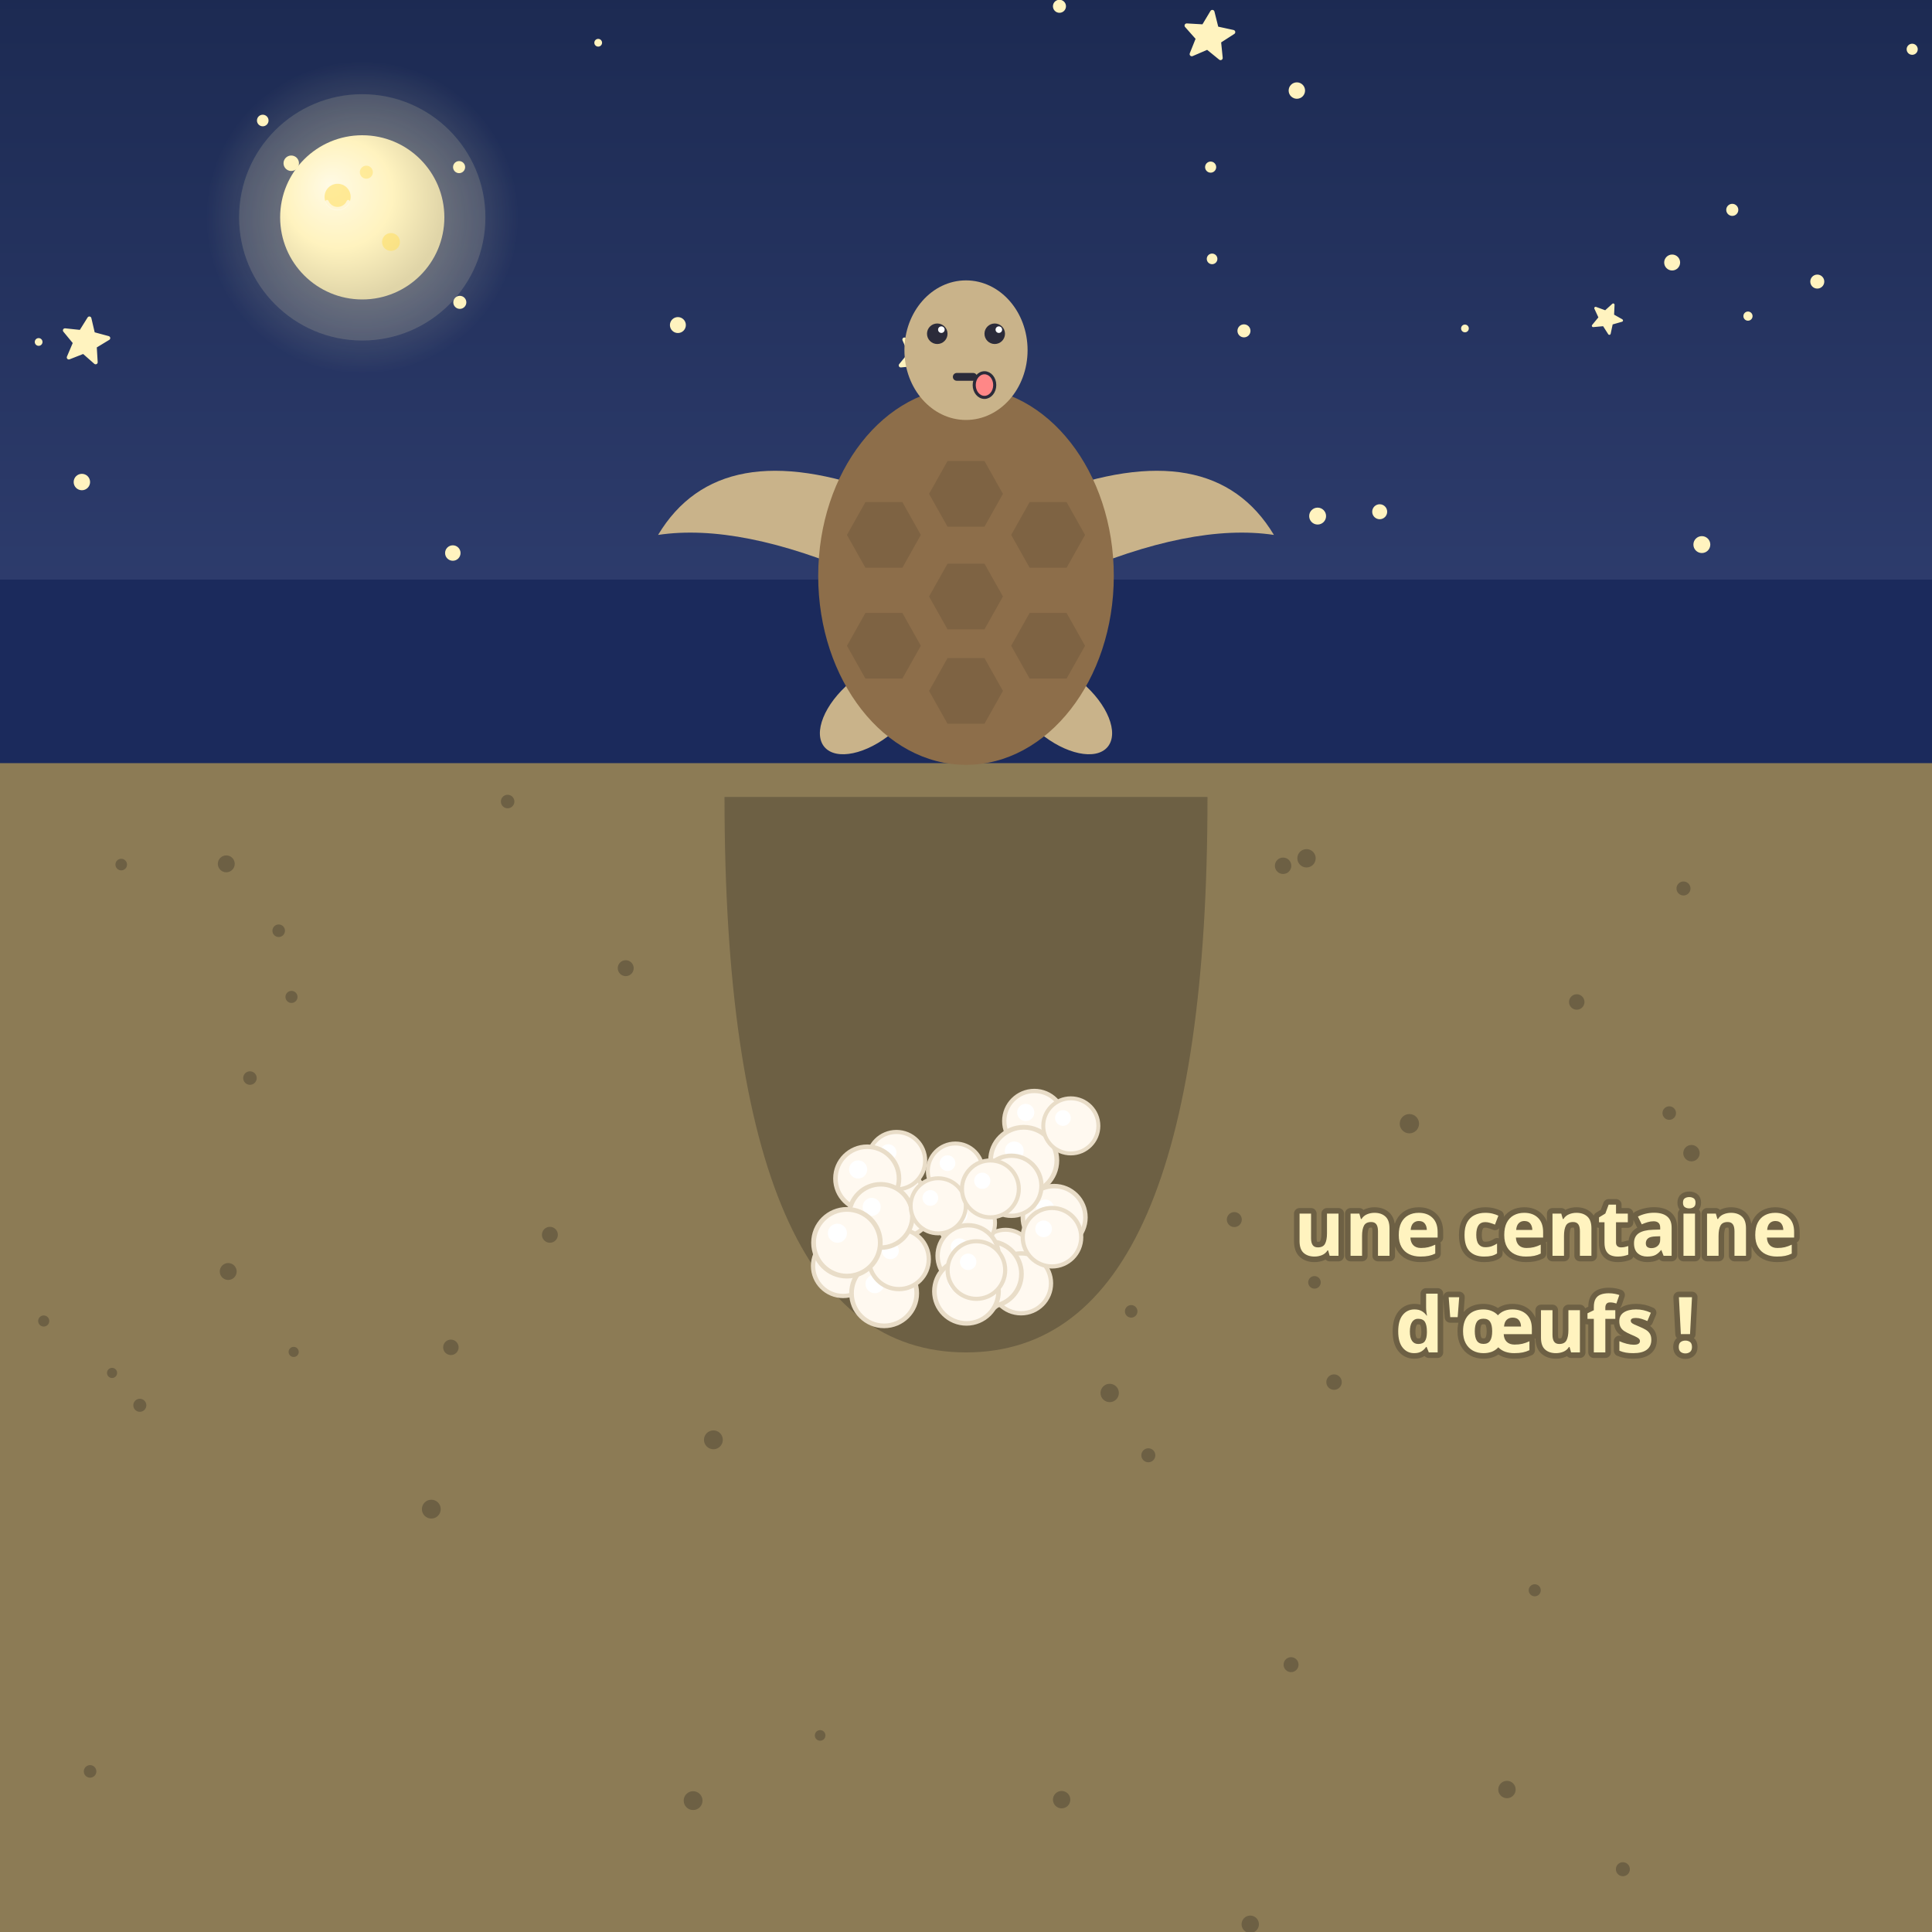
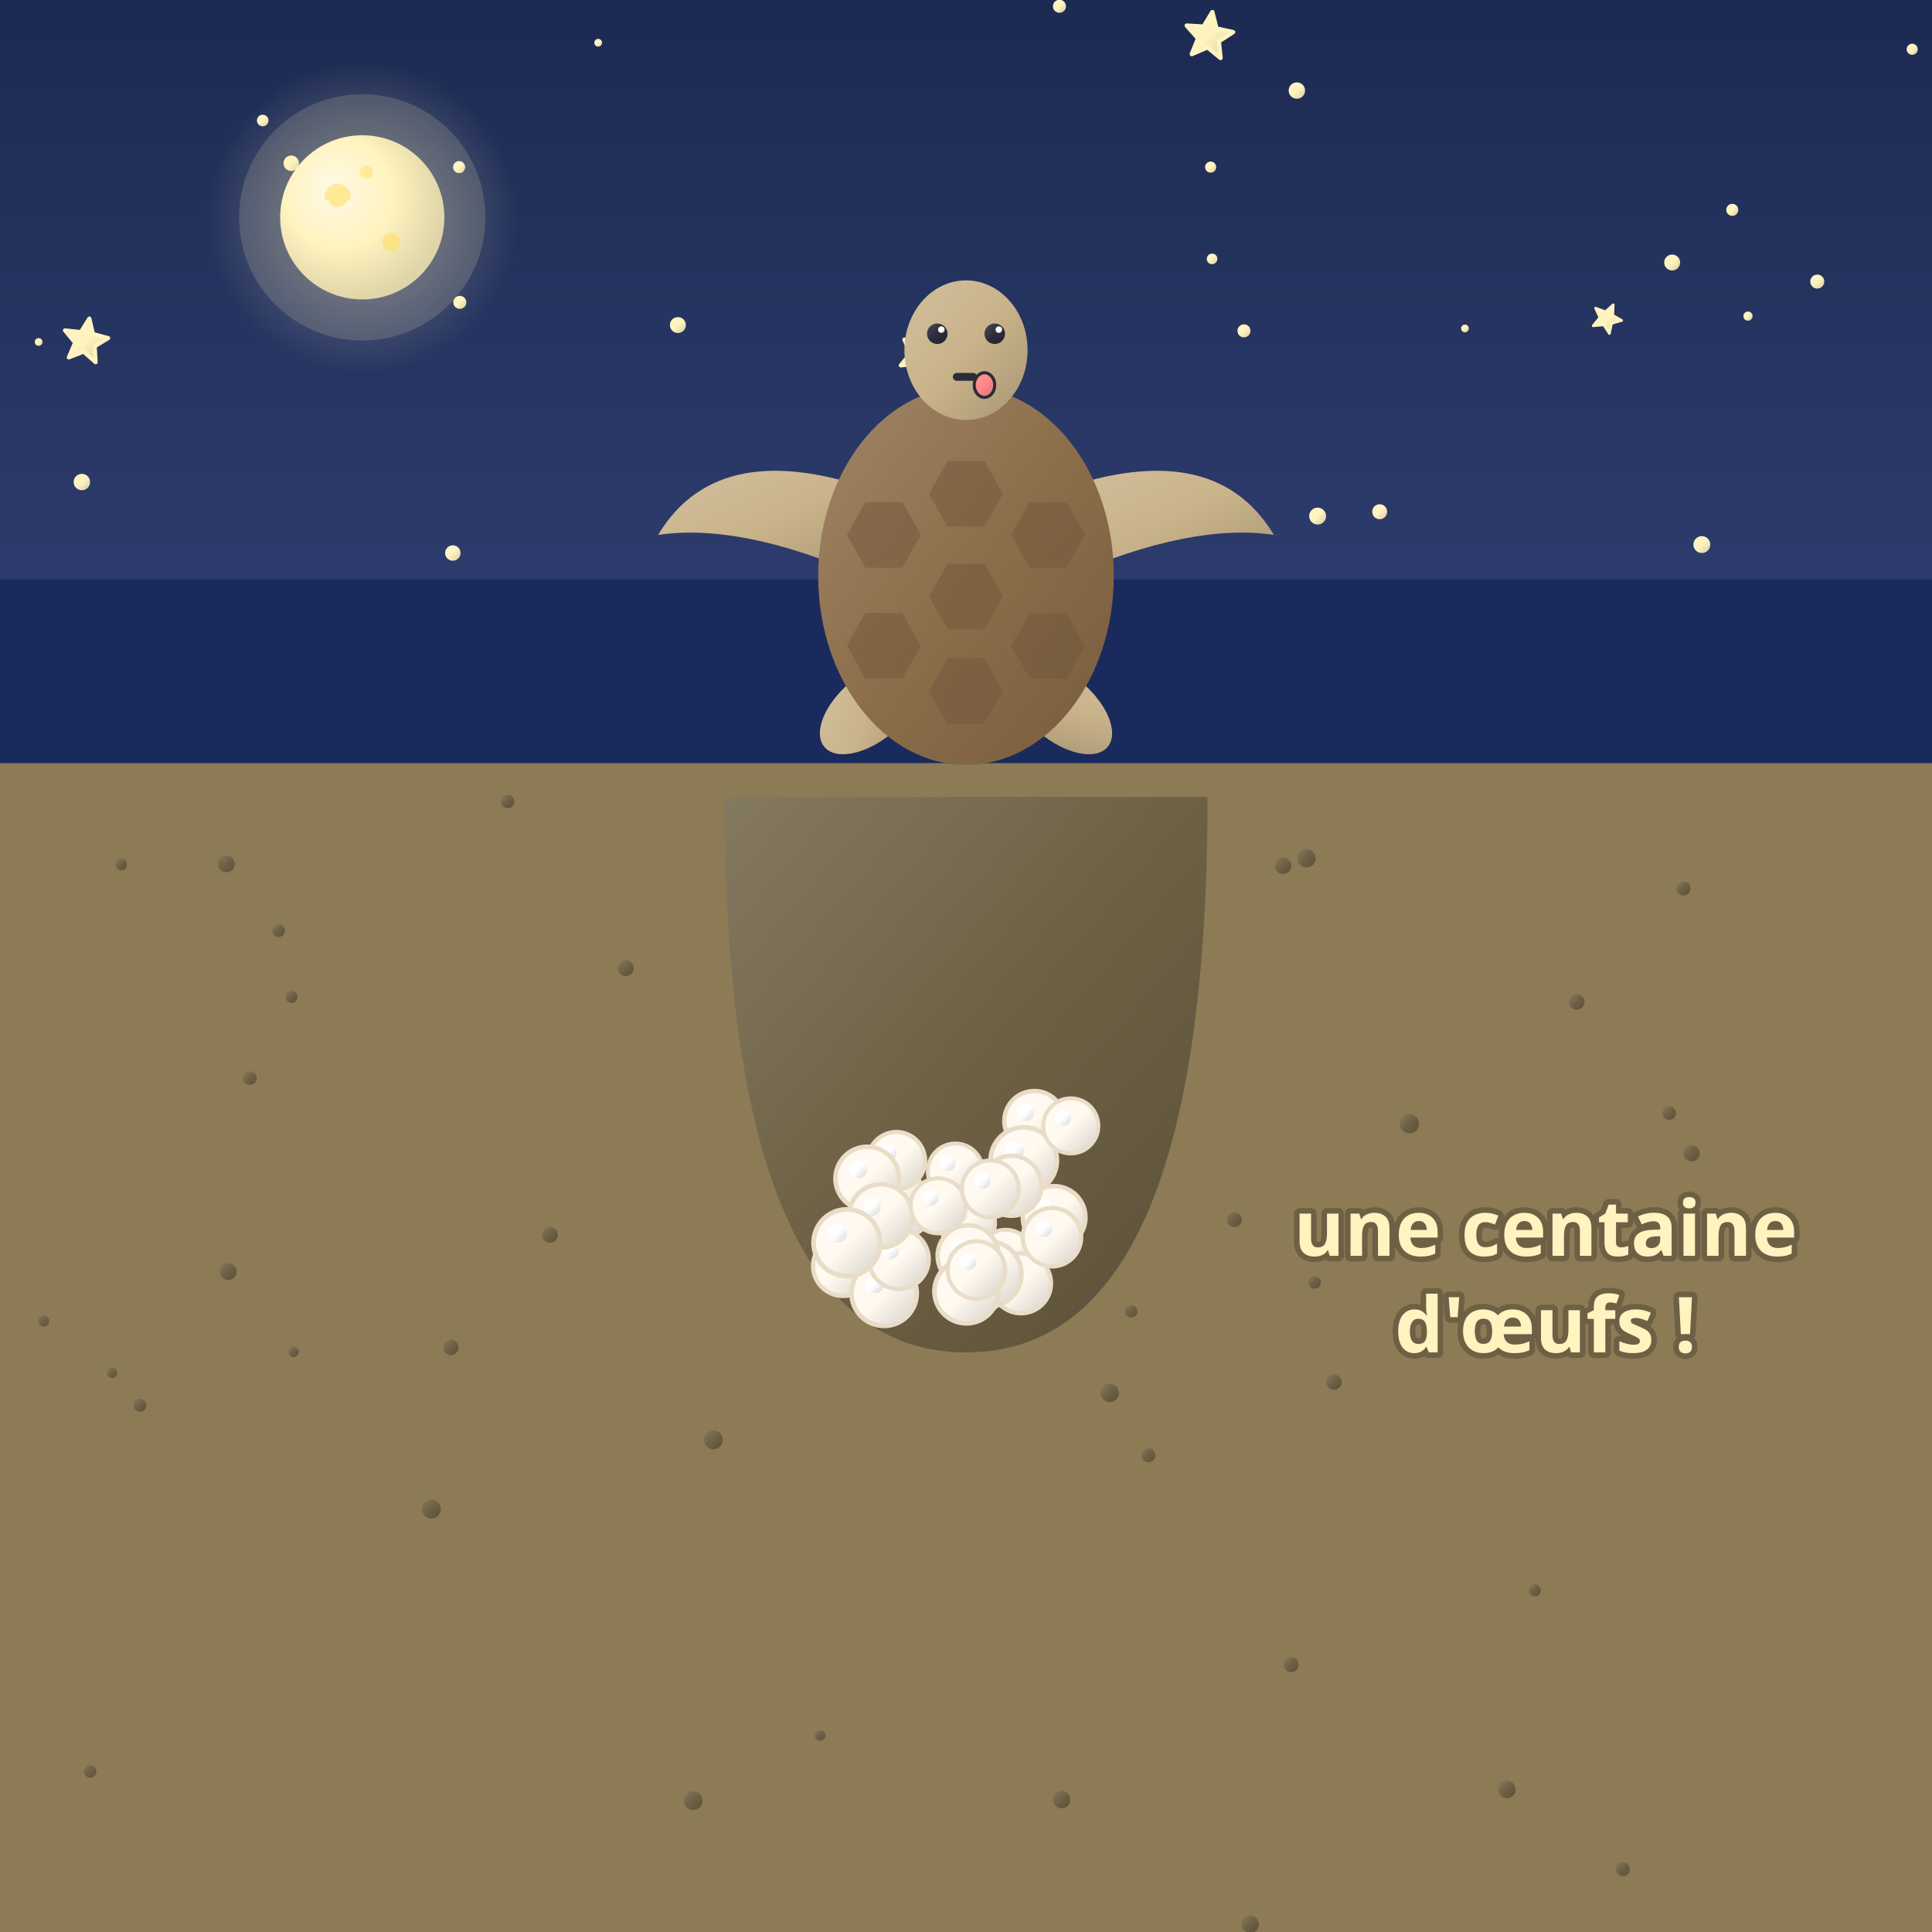
<svg xmlns="http://www.w3.org/2000/svg" viewBox="0 0 800 800" width="800" height="800">
  <defs>
    <linearGradient id="d6" x1="0" y1="0" x2="0" y2="1">
      <stop offset="0" stop-color="#1c2a52" />
      <stop offset="0.5" stop-color="#38477d" />
      <stop offset="1" stop-color="#4c5b9a" />
    </linearGradient>
+     <linearGradient id="vol0044542" x1="0" y1="0" x2="1" y2="1">
+       <stop offset="0" stop-color="#ffffff" />
+       <stop offset="0.5" stop-color="#fff" />
+       <stop offset="1" stop-color="#d6d6d6" />
+     </linearGradient>
    <linearGradient id="vol18a1423" x1="0" y1="0" x2="0" y2="1">
      <stop offset="0.35" stop-color="#939cc2" stop-opacity="0" />
      <stop offset="0.75" stop-color="#939cc2" stop-opacity="0.35" />
      <stop offset="1" stop-color="#939cc2" stop-opacity="0.1" />
    </linearGradient>
+     <linearGradient id="vol1a75290" x1="0" y1="0" x2="1" y2="1">
+       <stop offset="0" stop-color="#d1bf9c" />
+       <stop offset="0.5" stop-color="#c9b38a" />
+       <stop offset="1" stop-color="#a89673" />
+     </linearGradient>
+     <linearGradient id="vol38c8b34" x1="0" y1="0" x2="1" y2="1">
+       <stop offset="0" stop-color="#4c4c59" />
+       <stop offset="0.5" stop-color="#2b2b3a" />
+       <stop offset="1" stop-color="#242430" />
+     </linearGradient>
+     <linearGradient id="vol56d5ea8" x1="0" y1="0" x2="1" y2="1">
+       <stop offset="0" stop-color="#9f8566" />
+       <stop offset="0.5" stop-color="#8d6e4a" />
+       <stop offset="1" stop-color="#765c3e" />
+     </linearGradient>
+     <linearGradient id="vol5a8b60b" x1="0" y1="0" x2="1" y2="1">
+       <stop offset="0" stop-color="#fff4c9" />
+       <stop offset="0.5" stop-color="#fff3bf" />
+       <stop offset="1" stop-color="#d6cca0" />
+     </linearGradient>
    <radialGradient id="vol6fe5f1c" cx="0.5" cy="0.5" r="0.5">
      <stop offset="0.45" stop-color="#fff3bf" stop-opacity="0.22" />
      <stop offset="1" stop-color="#fff3bf" stop-opacity="0" />
    </radialGradient>
+     <linearGradient id="vol7457057" x1="0" y1="0" x2="1" y2="1">
+       <stop offset="0" stop-color="#fff9f2" />
+       <stop offset="0.5" stop-color="#fff9f0" />
+       <stop offset="1" stop-color="#d6d1c9" />
+     </linearGradient>
+     <linearGradient id="vol80632e5" x1="0" y1="0" x2="1" y2="1">
+       <stop offset="0" stop-color="#847961" />
+       <stop offset="0.5" stop-color="#6d6044" />
+       <stop offset="1" stop-color="#5b5039" />
+     </linearGradient>
+     <linearGradient id="volca73c33" x1="0" y1="0" x2="1" y2="1">
+       <stop offset="0" stop-color="#ff9a9a" />
+       <stop offset="0.5" stop-color="#ff8787" />
+       <stop offset="1" stop-color="#d67171" />
+     </linearGradient>
    <radialGradient id="vold969abe" cx="0.4" cy="0.4" r="0.6" fx="0.3" fy="0.3">
      <stop offset="0" stop-color="#fffae5" />
      <stop offset="0.55" stop-color="#fff3bf" />
      <stop offset="1" stop-color="#e0d5a8" />
    </radialGradient>
+     <linearGradient id="vole772153" x1="0" y1="0" x2="1" y2="1">
+       <stop offset="0" stop-color="#ffffff" />
+       <stop offset="0.5" stop-color="#ffffff" />
+       <stop offset="1" stop-color="#d6d6d6" />
+     </linearGradient>
  </defs>
  <rect x="0" y="0" width="800" height="800" fill="url(#d6)" />
  <rect x="0" y="0" width="800" height="800" fill="url(#vol18a1423)" />
-   <circle cx="190.4" cy="125.2" r="2.7" fill="#fff3bf" />
-   <polygon points="502,5 503.7,11.8 510.6,13.3 504.7,17.1 505.4,24 500,19.6 493.5,22.4 496.1,15.9 491.4,10.6 498.4,11" fill="#fff3bf" stroke="#fff3bf" stroke-width="1.8" stroke-linejoin="round" />
-   <circle cx="187.5" cy="229" r="3.2" fill="#fff3bf" />
-   <polygon points="385.1,138.7 384.7,145.1 390.2,148.3 384.1,149.9 382.7,156 379.3,150.7 373,151.3 377,146.4 374.5,140.6 380.4,142.9" fill="#fff3bf" stroke="#fff3bf" stroke-width="1.7" stroke-linejoin="round" />
-   <circle cx="418.5" cy="170.5" r="1.6" fill="#fff3bf" />
-   <circle cx="606.6" cy="136" r="1.6" fill="#fff3bf" />
-   <circle cx="692.4" cy="108.7" r="3.3" fill="#fff3bf" />
-   <circle cx="571.3" cy="211.9" r="3.1" fill="#fff3bf" />
-   <circle cx="355.7" cy="215.2" r="1.7" fill="#fff3bf" />
-   <circle cx="108.8" cy="49.9" r="2.4" fill="#fff3bf" />
-   <circle cx="501.3" cy="69.2" r="2.3" fill="#fff3bf" />
-   <circle cx="280.7" cy="134.6" r="3.3" fill="#fff3bf" />
-   <circle cx="545.6" cy="213.7" r="3.5" fill="#fff3bf" />
-   <circle cx="537" cy="37.5" r="3.4" fill="#fff3bf" />
-   <circle cx="723.8" cy="130.9" r="1.9" fill="#fff3bf" />
-   <polygon points="668,126.2 667.8,130.6 671.5,132.7 667.3,133.9 666.4,138.1 664.1,134.5 659.7,134.9 662.5,131.5 660.7,127.6 664.8,129.1" fill="#fff3bf" stroke="#fff3bf" stroke-width="1.1" stroke-linejoin="round" />
-   <circle cx="791.8" cy="20.4" r="2.3" fill="#fff3bf" />
-   <circle cx="120.6" cy="67.6" r="3.2" fill="#fff3bf" />
-   <polygon points="37,131.9 38.5,138.3 44.8,140 39.2,143.4 39.6,150 34.6,145.6 28.5,148 31.1,141.9 26.9,136.8 33.5,137.5" fill="#fff3bf" stroke="#fff3bf" stroke-width="1.7" stroke-linejoin="round" />
-   <circle cx="704.7" cy="225.5" r="3.5" fill="#fff3bf" />
-   <circle cx="247.7" cy="17.7" r="1.6" fill="#fff3bf" />
-   <circle cx="157.9" cy="93.8" r="1.8" fill="#fff3bf" />
-   <circle cx="33.9" cy="199.6" r="3.4" fill="#fff3bf" />
-   <circle cx="717.3" cy="86.9" r="2.5" fill="#fff3bf" />
-   <circle cx="515.1" cy="137" r="2.7" fill="#fff3bf" />
-   <circle cx="752.5" cy="116.6" r="2.9" fill="#fff3bf" />
-   <circle cx="190.1" cy="69.2" r="2.5" fill="#fff3bf" />
-   <circle cx="438.7" cy="2.6" r="2.7" fill="#fff3bf" />
-   <circle cx="16" cy="141.6" r="1.6" fill="#fff3bf" />
-   <circle cx="501.9" cy="107.2" r="2.2" fill="#fff3bf" />
+   <circle cx="190.4" cy="125.2" r="2.7" fill="url(#vol5a8b60b)" />
+   <polygon points="502,5 503.7,11.8 510.6,13.3 504.7,17.1 505.4,24 500,19.6 493.5,22.4 496.1,15.9 491.4,10.6 498.4,11" fill="url(#vol5a8b60b)" stroke="#fff3bf" stroke-width="1.8" stroke-linejoin="round" />
+   <circle cx="187.5" cy="229" r="3.2" fill="url(#vol5a8b60b)" />
+   <polygon points="385.1,138.7 384.7,145.1 390.2,148.3 384.1,149.9 382.7,156 379.3,150.7 373,151.3 377,146.4 374.5,140.6 380.4,142.9" fill="url(#vol5a8b60b)" stroke="#fff3bf" stroke-width="1.7" stroke-linejoin="round" />
+   <circle cx="418.5" cy="170.5" r="1.6" fill="url(#vol5a8b60b)" />
+   <circle cx="606.6" cy="136" r="1.6" fill="url(#vol5a8b60b)" />
+   <circle cx="692.4" cy="108.7" r="3.3" fill="url(#vol5a8b60b)" />
+   <circle cx="571.3" cy="211.9" r="3.1" fill="url(#vol5a8b60b)" />
+   <circle cx="355.7" cy="215.2" r="1.7" fill="url(#vol5a8b60b)" />
+   <circle cx="108.8" cy="49.9" r="2.4" fill="url(#vol5a8b60b)" />
+   <circle cx="501.3" cy="69.2" r="2.3" fill="url(#vol5a8b60b)" />
+   <circle cx="280.7" cy="134.6" r="3.3" fill="url(#vol5a8b60b)" />
+   <circle cx="545.6" cy="213.7" r="3.5" fill="url(#vol5a8b60b)" />
+   <circle cx="537" cy="37.5" r="3.4" fill="url(#vol5a8b60b)" />
+   <circle cx="723.8" cy="130.9" r="1.9" fill="url(#vol5a8b60b)" />
+   <polygon points="668,126.2 667.8,130.6 671.5,132.7 667.3,133.9 666.4,138.1 664.1,134.5 659.7,134.9 662.5,131.5 660.7,127.6 664.8,129.1" fill="url(#vol5a8b60b)" stroke="#fff3bf" stroke-width="1.1" stroke-linejoin="round" />
+   <circle cx="791.8" cy="20.4" r="2.3" fill="url(#vol5a8b60b)" />
+   <circle cx="120.6" cy="67.6" r="3.2" fill="url(#vol5a8b60b)" />
+   <polygon points="37,131.9 38.5,138.3 44.8,140 39.2,143.4 39.6,150 34.6,145.6 28.5,148 31.1,141.9 26.9,136.8 33.5,137.5" fill="url(#vol5a8b60b)" stroke="#fff3bf" stroke-width="1.7" stroke-linejoin="round" />
+   <circle cx="704.7" cy="225.5" r="3.5" fill="url(#vol5a8b60b)" />
+   <circle cx="247.7" cy="17.7" r="1.6" fill="url(#vol5a8b60b)" />
+   <circle cx="157.9" cy="93.8" r="1.8" fill="url(#vol5a8b60b)" />
+   <circle cx="33.9" cy="199.6" r="3.4" fill="url(#vol5a8b60b)" />
+   <circle cx="717.3" cy="86.9" r="2.5" fill="url(#vol5a8b60b)" />
+   <circle cx="515.1" cy="137" r="2.7" fill="url(#vol5a8b60b)" />
+   <circle cx="752.5" cy="116.6" r="2.9" fill="url(#vol5a8b60b)" />
+   <circle cx="190.1" cy="69.2" r="2.5" fill="url(#vol5a8b60b)" />
+   <circle cx="438.7" cy="2.6" r="2.7" fill="url(#vol5a8b60b)" />
+   <circle cx="16" cy="141.6" r="1.6" fill="url(#vol5a8b60b)" />
+   <circle cx="501.9" cy="107.2" r="2.2" fill="url(#vol5a8b60b)" />
  <rect x="0" y="240" width="800" height="80" fill="#1b2a5c" />
  <rect x="0" y="316" width="800" height="490" fill="#8c7b55" />
-   <circle cx="259.1" cy="400.9" r="3.3" fill="#6d6044" />
-   <circle cx="57.9" cy="581.9" r="2.7" fill="#6d6044" />
-   <circle cx="46.4" cy="568.5" r="2.1" fill="#6d6044" />
-   <circle cx="346.9" cy="362.8" r="2.2" fill="#6d6044" />
-   <circle cx="339.6" cy="718.6" r="2.2" fill="#6d6044" />
-   <circle cx="178.6" cy="624.9" r="3.9" fill="#6d6044" />
-   <circle cx="461.7" cy="516.4" r="4" fill="#6d6044" />
-   <circle cx="37.3" cy="733.5" r="2.6" fill="#6d6044" />
-   <circle cx="115.4" cy="385.4" r="2.6" fill="#6d6044" />
-   <circle cx="652.9" cy="414.9" r="3.2" fill="#6d6044" />
-   <circle cx="511.1" cy="505" r="3.1" fill="#6d6044" />
-   <circle cx="50.2" cy="358" r="2.4" fill="#6d6044" />
-   <circle cx="544.3" cy="531" r="2.6" fill="#6d6044" />
-   <circle cx="468.4" cy="543" r="2.6" fill="#6d6044" />
-   <circle cx="635.5" cy="658.5" r="2.5" fill="#6d6044" />
-   <circle cx="459.5" cy="576.8" r="3.8" fill="#6d6044" />
-   <circle cx="583.6" cy="465.3" r="4" fill="#6d6044" />
-   <circle cx="94.5" cy="526.5" r="3.5" fill="#6d6044" />
-   <circle cx="121.6" cy="559.8" r="2.1" fill="#6d6044" />
-   <circle cx="534.6" cy="689.3" r="3.1" fill="#6d6044" />
-   <circle cx="700.4" cy="477.5" r="3.4" fill="#6d6044" />
-   <circle cx="475.5" cy="602.6" r="2.9" fill="#6d6044" />
-   <circle cx="672" cy="774" r="2.9" fill="#6d6044" />
-   <circle cx="531.3" cy="358.5" r="3.4" fill="#6d6044" />
-   <circle cx="517.7" cy="796.8" r="3.6" fill="#6d6044" />
-   <circle cx="227.7" cy="511.3" r="3.3" fill="#6d6044" />
-   <circle cx="18.1" cy="547" r="2.3" fill="#6d6044" />
-   <circle cx="93.7" cy="357.7" r="3.5" fill="#6d6044" />
-   <circle cx="103.5" cy="446.4" r="2.8" fill="#6d6044" />
-   <circle cx="697.1" cy="367.9" r="2.9" fill="#6d6044" />
-   <circle cx="439.6" cy="745.2" r="3.6" fill="#6d6044" />
-   <circle cx="691.2" cy="460.9" r="2.8" fill="#6d6044" />
-   <circle cx="287" cy="745.6" r="3.9" fill="#6d6044" />
-   <circle cx="120.7" cy="412.8" r="2.5" fill="#6d6044" />
-   <circle cx="186.7" cy="557.9" r="3.2" fill="#6d6044" />
-   <circle cx="210.2" cy="331.9" r="2.8" fill="#6d6044" />
-   <circle cx="295.4" cy="596.2" r="3.9" fill="#6d6044" />
-   <circle cx="552.4" cy="572.3" r="3.2" fill="#6d6044" />
-   <circle cx="541" cy="355.4" r="3.8" fill="#6d6044" />
-   <circle cx="624" cy="741" r="3.6" fill="#6d6044" />
+   <circle cx="259.1" cy="400.9" r="3.3" fill="url(#vol80632e5)" />
+   <circle cx="57.9" cy="581.9" r="2.7" fill="url(#vol80632e5)" />
+   <circle cx="46.4" cy="568.5" r="2.1" fill="url(#vol80632e5)" />
+   <circle cx="346.9" cy="362.8" r="2.2" fill="url(#vol80632e5)" />
+   <circle cx="339.6" cy="718.6" r="2.2" fill="url(#vol80632e5)" />
+   <circle cx="178.6" cy="624.9" r="3.9" fill="url(#vol80632e5)" />
+   <circle cx="461.7" cy="516.4" r="4" fill="url(#vol80632e5)" />
+   <circle cx="37.3" cy="733.5" r="2.6" fill="url(#vol80632e5)" />
+   <circle cx="115.4" cy="385.4" r="2.6" fill="url(#vol80632e5)" />
+   <circle cx="652.9" cy="414.9" r="3.2" fill="url(#vol80632e5)" />
+   <circle cx="511.1" cy="505" r="3.1" fill="url(#vol80632e5)" />
+   <circle cx="50.2" cy="358" r="2.4" fill="url(#vol80632e5)" />
+   <circle cx="544.3" cy="531" r="2.6" fill="url(#vol80632e5)" />
+   <circle cx="468.4" cy="543" r="2.6" fill="url(#vol80632e5)" />
+   <circle cx="635.5" cy="658.5" r="2.5" fill="url(#vol80632e5)" />
+   <circle cx="459.5" cy="576.8" r="3.8" fill="url(#vol80632e5)" />
+   <circle cx="583.6" cy="465.3" r="4" fill="url(#vol80632e5)" />
+   <circle cx="94.5" cy="526.5" r="3.5" fill="url(#vol80632e5)" />
+   <circle cx="121.6" cy="559.8" r="2.1" fill="url(#vol80632e5)" />
+   <circle cx="534.6" cy="689.3" r="3.1" fill="url(#vol80632e5)" />
+   <circle cx="700.4" cy="477.5" r="3.4" fill="url(#vol80632e5)" />
+   <circle cx="475.5" cy="602.6" r="2.9" fill="url(#vol80632e5)" />
+   <circle cx="672" cy="774" r="2.9" fill="url(#vol80632e5)" />
+   <circle cx="531.3" cy="358.5" r="3.4" fill="url(#vol80632e5)" />
+   <circle cx="517.7" cy="796.8" r="3.6" fill="url(#vol80632e5)" />
+   <circle cx="227.7" cy="511.3" r="3.3" fill="url(#vol80632e5)" />
+   <circle cx="18.1" cy="547" r="2.3" fill="url(#vol80632e5)" />
+   <circle cx="93.7" cy="357.7" r="3.5" fill="url(#vol80632e5)" />
+   <circle cx="103.5" cy="446.4" r="2.8" fill="url(#vol80632e5)" />
+   <circle cx="697.1" cy="367.9" r="2.9" fill="url(#vol80632e5)" />
+   <circle cx="439.6" cy="745.2" r="3.6" fill="url(#vol80632e5)" />
+   <circle cx="691.2" cy="460.9" r="2.8" fill="url(#vol80632e5)" />
+   <circle cx="287" cy="745.6" r="3.9" fill="url(#vol80632e5)" />
+   <circle cx="120.7" cy="412.8" r="2.5" fill="url(#vol80632e5)" />
+   <circle cx="186.7" cy="557.9" r="3.2" fill="url(#vol80632e5)" />
+   <circle cx="210.2" cy="331.9" r="2.8" fill="url(#vol80632e5)" />
+   <circle cx="295.4" cy="596.2" r="3.9" fill="url(#vol80632e5)" />
+   <circle cx="552.4" cy="572.3" r="3.2" fill="url(#vol80632e5)" />
+   <circle cx="541" cy="355.4" r="3.8" fill="url(#vol80632e5)" />
+   <circle cx="624" cy="741" r="3.6" fill="url(#vol80632e5)" />
  <g>
    <circle cx="150" cy="90" r="64.6" fill="url(#vol6fe5f1c)" />
    <circle cx="150" cy="90" r="51" fill="#fff3bf" opacity="0.15" />
    <circle cx="150" cy="90" r="34" fill="url(#vold969abe)" />
    <circle cx="139.8" cy="81.5" r="5.4" fill="#ffe066" opacity="0.6" />
    <circle cx="161.9" cy="100.2" r="3.7" fill="#ffe066" opacity="0.6" />
    <circle cx="151.7" cy="71.3" r="2.7" fill="#ffe066" opacity="0.5" />
    <path d="M 135.4 83.5 a 4.8 4.8 0 0 0 8.8 0" fill="none" stroke="#ffffff" stroke-width="1.4" stroke-linecap="round" stroke-linejoin="round" opacity="0.6" />
  </g>
-   <path d="M 300 330 Q 300 560 400 560 Q 500 560 500 330 Z" fill="#6d6044" />
+   <path d="M 300 330 Q 300 560 400 560 Q 500 560 500 330 Z" fill="url(#vol80632e5)" />
  <g>
    <g transform="translate(360.5 525) scale(0.947 0.947)">
-       <circle cx="0" cy="0" r="14" fill="#fff9f0" stroke="#e9ddc8" stroke-width="2" />
-       <circle cx="-4" cy="-4" r="4" fill="#ffffff" />
+       <circle cx="0" cy="0" r="14" fill="url(#vol7457057)" stroke="#e9ddc8" stroke-width="2" />
+       <circle cx="-4" cy="-4" r="4" fill="url(#vole772153)" />
    </g>
    <g transform="translate(373.5 499.7) scale(0.891 0.891)">
-       <circle cx="0" cy="0" r="14" fill="#fff9f0" stroke="#e9ddc8" stroke-width="2" />
-       <circle cx="-4" cy="-4" r="4" fill="#ffffff" />
+       <circle cx="0" cy="0" r="14" fill="url(#vol7457057)" stroke="#e9ddc8" stroke-width="2" />
+       <circle cx="-4" cy="-4" r="4" fill="url(#vole772153)" />
    </g>
    <g transform="translate(416.4 520.8) scale(0.827 0.827)">
-       <circle cx="0" cy="0" r="14" fill="#fff9f0" stroke="#e9ddc8" stroke-width="2" />
-       <circle cx="-4" cy="-4" r="4" fill="#ffffff" />
+       <circle cx="0" cy="0" r="14" fill="url(#vol7457057)" stroke="#e9ddc8" stroke-width="2" />
+       <circle cx="-4" cy="-4" r="4" fill="url(#vole772153)" />
    </g>
    <g transform="translate(349.1 524.2) scale(0.888 0.888)">
-       <circle cx="0" cy="0" r="14" fill="#fff9f0" stroke="#e9ddc8" stroke-width="2" />
-       <circle cx="-4" cy="-4" r="4" fill="#ffffff" />
+       <circle cx="0" cy="0" r="14" fill="url(#vol7457057)" stroke="#e9ddc8" stroke-width="2" />
+       <circle cx="-4" cy="-4" r="4" fill="url(#vole772153)" />
    </g>
    <g transform="translate(428.3 464.2) scale(0.89 0.89)">
-       <circle cx="0" cy="0" r="14" fill="#fff9f0" stroke="#e9ddc8" stroke-width="2" />
-       <circle cx="-4" cy="-4" r="4" fill="#ffffff" />
+       <circle cx="0" cy="0" r="14" fill="url(#vol7457057)" stroke="#e9ddc8" stroke-width="2" />
+       <circle cx="-4" cy="-4" r="4" fill="url(#vole772153)" />
    </g>
    <g transform="translate(423.9 480.5) scale(0.98 0.98)">
-       <circle cx="0" cy="0" r="14" fill="#fff9f0" stroke="#e9ddc8" stroke-width="2" />
-       <circle cx="-4" cy="-4" r="4" fill="#ffffff" />
+       <circle cx="0" cy="0" r="14" fill="url(#vol7457057)" stroke="#e9ddc8" stroke-width="2" />
+       <circle cx="-4" cy="-4" r="4" fill="url(#vole772153)" />
    </g>
    <g transform="translate(443.4 466.2) scale(0.815 0.815)">
-       <circle cx="0" cy="0" r="14" fill="#fff9f0" stroke="#e9ddc8" stroke-width="2" />
-       <circle cx="-4" cy="-4" r="4" fill="#ffffff" />
+       <circle cx="0" cy="0" r="14" fill="url(#vol7457057)" stroke="#e9ddc8" stroke-width="2" />
+       <circle cx="-4" cy="-4" r="4" fill="url(#vole772153)" />
    </g>
    <g transform="translate(404.5 531.6) scale(0.879 0.879)">
-       <circle cx="0" cy="0" r="14" fill="#fff9f0" stroke="#e9ddc8" stroke-width="2" />
-       <circle cx="-4" cy="-4" r="4" fill="#ffffff" />
+       <circle cx="0" cy="0" r="14" fill="url(#vol7457057)" stroke="#e9ddc8" stroke-width="2" />
+       <circle cx="-4" cy="-4" r="4" fill="url(#vole772153)" />
    </g>
    <g transform="translate(369.4 494.4) scale(0.815 0.815)">
-       <circle cx="0" cy="0" r="14" fill="#fff9f0" stroke="#e9ddc8" stroke-width="2" />
-       <circle cx="-4" cy="-4" r="4" fill="#ffffff" />
+       <circle cx="0" cy="0" r="14" fill="url(#vol7457057)" stroke="#e9ddc8" stroke-width="2" />
+       <circle cx="-4" cy="-4" r="4" fill="url(#vole772153)" />
    </g>
    <g transform="translate(369.9 495.5) scale(0.899 0.899)">
-       <circle cx="0" cy="0" r="14" fill="#fff9f0" stroke="#e9ddc8" stroke-width="2" />
-       <circle cx="-4" cy="-4" r="4" fill="#ffffff" />
+       <circle cx="0" cy="0" r="14" fill="url(#vol7457057)" stroke="#e9ddc8" stroke-width="2" />
+       <circle cx="-4" cy="-4" r="4" fill="url(#vole772153)" />
    </g>
    <g transform="translate(371.2 480.6) scale(0.849 0.849)">
-       <circle cx="0" cy="0" r="14" fill="#fff9f0" stroke="#e9ddc8" stroke-width="2" />
-       <circle cx="-4" cy="-4" r="4" fill="#ffffff" />
+       <circle cx="0" cy="0" r="14" fill="url(#vol7457057)" stroke="#e9ddc8" stroke-width="2" />
+       <circle cx="-4" cy="-4" r="4" fill="url(#vole772153)" />
    </g>
    <g transform="translate(395.6 484.9) scale(0.814 0.814)">
-       <circle cx="0" cy="0" r="14" fill="#fff9f0" stroke="#e9ddc8" stroke-width="2" />
-       <circle cx="-4" cy="-4" r="4" fill="#ffffff" />
+       <circle cx="0" cy="0" r="14" fill="url(#vol7457057)" stroke="#e9ddc8" stroke-width="2" />
+       <circle cx="-4" cy="-4" r="4" fill="url(#vole772153)" />
    </g>
    <g transform="translate(436.5 504.1) scale(0.926 0.926)">
-       <circle cx="0" cy="0" r="14" fill="#fff9f0" stroke="#e9ddc8" stroke-width="2" />
-       <circle cx="-4" cy="-4" r="4" fill="#ffffff" />
+       <circle cx="0" cy="0" r="14" fill="url(#vol7457057)" stroke="#e9ddc8" stroke-width="2" />
+       <circle cx="-4" cy="-4" r="4" fill="url(#vole772153)" />
    </g>
    <g transform="translate(366.1 535.5) scale(0.965 0.965)">
-       <circle cx="0" cy="0" r="14" fill="#fff9f0" stroke="#e9ddc8" stroke-width="2" />
-       <circle cx="-4" cy="-4" r="4" fill="#ffffff" />
+       <circle cx="0" cy="0" r="14" fill="url(#vol7457057)" stroke="#e9ddc8" stroke-width="2" />
+       <circle cx="-4" cy="-4" r="4" fill="url(#vole772153)" />
    </g>
    <g transform="translate(359.1 488) scale(0.94 0.94)">
-       <circle cx="0" cy="0" r="14" fill="#fff9f0" stroke="#e9ddc8" stroke-width="2" />
-       <circle cx="-4" cy="-4" r="4" fill="#ffffff" />
+       <circle cx="0" cy="0" r="14" fill="url(#vol7457057)" stroke="#e9ddc8" stroke-width="2" />
+       <circle cx="-4" cy="-4" r="4" fill="url(#vole772153)" />
    </g>
    <g transform="translate(422.8 531.4) scale(0.886 0.886)">
-       <circle cx="0" cy="0" r="14" fill="#fff9f0" stroke="#e9ddc8" stroke-width="2" />
-       <circle cx="-4" cy="-4" r="4" fill="#ffffff" />
+       <circle cx="0" cy="0" r="14" fill="url(#vol7457057)" stroke="#e9ddc8" stroke-width="2" />
+       <circle cx="-4" cy="-4" r="4" fill="url(#vole772153)" />
    </g>
    <g transform="translate(435.6 512.3) scale(0.865 0.865)">
-       <circle cx="0" cy="0" r="14" fill="#fff9f0" stroke="#e9ddc8" stroke-width="2" />
-       <circle cx="-4" cy="-4" r="4" fill="#ffffff" />
+       <circle cx="0" cy="0" r="14" fill="url(#vol7457057)" stroke="#e9ddc8" stroke-width="2" />
+       <circle cx="-4" cy="-4" r="4" fill="url(#vole772153)" />
    </g>
    <g transform="translate(409.5 527.5) scale(0.962 0.962)">
-       <circle cx="0" cy="0" r="14" fill="#fff9f0" stroke="#e9ddc8" stroke-width="2" />
-       <circle cx="-4" cy="-4" r="4" fill="#ffffff" />
+       <circle cx="0" cy="0" r="14" fill="url(#vol7457057)" stroke="#e9ddc8" stroke-width="2" />
+       <circle cx="-4" cy="-4" r="4" fill="url(#vole772153)" />
    </g>
    <g transform="translate(400.6 506.4) scale(0.816 0.816)">
-       <circle cx="0" cy="0" r="14" fill="#fff9f0" stroke="#e9ddc8" stroke-width="2" />
-       <circle cx="-4" cy="-4" r="4" fill="#ffffff" />
+       <circle cx="0" cy="0" r="14" fill="url(#vol7457057)" stroke="#e9ddc8" stroke-width="2" />
+       <circle cx="-4" cy="-4" r="4" fill="url(#vole772153)" />
    </g>
    <g transform="translate(372.2 521.4) scale(0.885 0.885)">
-       <circle cx="0" cy="0" r="14" fill="#fff9f0" stroke="#e9ddc8" stroke-width="2" />
-       <circle cx="-4" cy="-4" r="4" fill="#ffffff" />
+       <circle cx="0" cy="0" r="14" fill="url(#vol7457057)" stroke="#e9ddc8" stroke-width="2" />
+       <circle cx="-4" cy="-4" r="4" fill="url(#vole772153)" />
    </g>
    <g transform="translate(364.7 503.5) scale(0.937 0.937)">
-       <circle cx="0" cy="0" r="14" fill="#fff9f0" stroke="#e9ddc8" stroke-width="2" />
-       <circle cx="-4" cy="-4" r="4" fill="#ffffff" />
+       <circle cx="0" cy="0" r="14" fill="url(#vol7457057)" stroke="#e9ddc8" stroke-width="2" />
+       <circle cx="-4" cy="-4" r="4" fill="url(#vole772153)" />
    </g>
    <g transform="translate(418.8 491) scale(0.889 0.889)">
-       <circle cx="0" cy="0" r="14" fill="#fff9f0" stroke="#e9ddc8" stroke-width="2" />
-       <circle cx="-4" cy="-4" r="4" fill="#ffffff" />
+       <circle cx="0" cy="0" r="14" fill="url(#vol7457057)" stroke="#e9ddc8" stroke-width="2" />
+       <circle cx="-4" cy="-4" r="4" fill="url(#vole772153)" />
    </g>
    <g transform="translate(400.9 520) scale(0.904 0.904)">
-       <circle cx="0" cy="0" r="14" fill="#fff9f0" stroke="#e9ddc8" stroke-width="2" />
-       <circle cx="-4" cy="-4" r="4" fill="#ffffff" />
+       <circle cx="0" cy="0" r="14" fill="url(#vol7457057)" stroke="#e9ddc8" stroke-width="2" />
+       <circle cx="-4" cy="-4" r="4" fill="url(#vole772153)" />
    </g>
    <g transform="translate(388.5 499.3) scale(0.815 0.815)">
-       <circle cx="0" cy="0" r="14" fill="#fff9f0" stroke="#e9ddc8" stroke-width="2" />
-       <circle cx="-4" cy="-4" r="4" fill="#ffffff" />
+       <circle cx="0" cy="0" r="14" fill="url(#vol7457057)" stroke="#e9ddc8" stroke-width="2" />
+       <circle cx="-4" cy="-4" r="4" fill="url(#vole772153)" />
    </g>
    <g transform="translate(350.7 514.6) scale(0.987 0.987)">
-       <circle cx="0" cy="0" r="14" fill="#fff9f0" stroke="#e9ddc8" stroke-width="2" />
-       <circle cx="-4" cy="-4" r="4" fill="#ffffff" />
+       <circle cx="0" cy="0" r="14" fill="url(#vol7457057)" stroke="#e9ddc8" stroke-width="2" />
+       <circle cx="-4" cy="-4" r="4" fill="url(#vole772153)" />
    </g>
    <g transform="translate(410.1 492.3) scale(0.841 0.841)">
-       <circle cx="0" cy="0" r="14" fill="#fff9f0" stroke="#e9ddc8" stroke-width="2" />
-       <circle cx="-4" cy="-4" r="4" fill="#ffffff" />
+       <circle cx="0" cy="0" r="14" fill="url(#vol7457057)" stroke="#e9ddc8" stroke-width="2" />
+       <circle cx="-4" cy="-4" r="4" fill="url(#vole772153)" />
    </g>
    <g transform="translate(400.2 534.7) scale(0.949 0.949)">
-       <circle cx="0" cy="0" r="14" fill="#fff9f0" stroke="#e9ddc8" stroke-width="2" />
-       <circle cx="-4" cy="-4" r="4" fill="#ffffff" />
+       <circle cx="0" cy="0" r="14" fill="url(#vol7457057)" stroke="#e9ddc8" stroke-width="2" />
+       <circle cx="-4" cy="-4" r="4" fill="url(#vole772153)" />
    </g>
    <g transform="translate(404.3 525.9) scale(0.852 0.852)">
-       <circle cx="0" cy="0" r="14" fill="#fff9f0" stroke="#e9ddc8" stroke-width="2" />
-       <circle cx="-4" cy="-4" r="4" fill="#ffffff" />
+       <circle cx="0" cy="0" r="14" fill="url(#vol7457057)" stroke="#e9ddc8" stroke-width="2" />
+       <circle cx="-4" cy="-4" r="4" fill="url(#vole772153)" />
    </g>
  </g>
  <g transform="translate(400 230) scale(0.85 0.85)">
-     <path d="M -40 -30 Q -120 -60 -150 -10 Q -110 -16 -50 10 Z" fill="#c9b38a" />
-     <ellipse cx="-46" cy="74" rx="30" ry="16" fill="#c9b38a" transform="rotate(-40 -46 74)" />
-     <path d="M 40 -30 Q 120 -60 150 -10 Q 110 -16 50 10 Z" fill="#c9b38a" />
-     <ellipse cx="46" cy="74" rx="30" ry="16" fill="#c9b38a" transform="rotate(40 46 74)" />
-     <ellipse cx="0" cy="10" rx="72" ry="92" fill="#8d6e4a" />
+     <path d="M -40 -30 Q -120 -60 -150 -10 Q -110 -16 -50 10 Z" fill="url(#vol1a75290)" />
+     <ellipse cx="-46" cy="74" rx="30" ry="16" fill="url(#vol1a75290)" transform="rotate(-40 -46 74)" />
+     <path d="M 40 -30 Q 120 -60 150 -10 Q 110 -16 50 10 Z" fill="url(#vol1a75290)" />
+     <ellipse cx="46" cy="74" rx="30" ry="16" fill="url(#vol1a75290)" transform="rotate(40 46 74)" />
+     <ellipse cx="0" cy="10" rx="72" ry="92" fill="url(#vol56d5ea8)" />
    <polygon points="-18,-30 -9,-46 9,-46 18,-30 9,-14 -9,-14" fill="#70583b" opacity="0.5" />
    <polygon points="-18,20 -9,4 9,4 18,20 9,36 -9,36" fill="#70583b" opacity="0.5" />
    <polygon points="-18,66 -9,50 9,50 18,66 9,82 -9,82" fill="#70583b" opacity="0.5" />
    <polygon points="-58,-10 -49,-26 -31,-26 -22,-10 -31,6 -49,6" fill="#70583b" opacity="0.5" />
    <polygon points="22,-10 31,-26 49,-26 58,-10 49,6 31,6" fill="#70583b" opacity="0.5" />
    <polygon points="-58,44 -49,28 -31,28 -22,44 -31,60 -49,60" fill="#70583b" opacity="0.5" />
    <polygon points="22,44 31,28 49,28 58,44 49,60 31,60" fill="#70583b" opacity="0.5" />
-     <ellipse cx="0" cy="-100" rx="30" ry="34" fill="#c9b38a" />
-     <circle cx="-14" cy="-108" r="5" fill="#2b2b3a" />
-     <circle cx="14" cy="-108" r="5" fill="#2b2b3a" />
-     <circle cx="-12" cy="-110" r="1.6" fill="#fff" />
-     <circle cx="16" cy="-110" r="1.6" fill="#fff" />
+     <ellipse cx="0" cy="-100" rx="30" ry="34" fill="url(#vol1a75290)" />
+     <circle cx="-14" cy="-108" r="5" fill="url(#vol38c8b34)" />
+     <circle cx="14" cy="-108" r="5" fill="url(#vol38c8b34)" />
+     <circle cx="-12" cy="-110" r="1.6" fill="url(#vol0044542)" />
+     <circle cx="16" cy="-110" r="1.6" fill="url(#vol0044542)" />
    <g transform="translate(0 -90)">
      <line x1="-4.5" y1="3" x2="3.5" y2="3" stroke="#2b2b3a" stroke-width="3.8" stroke-linecap="round" />
-       <ellipse cx="9" cy="7" rx="5" ry="6" fill="#ff8787" stroke="#2b2b3a" stroke-width="1.5" />
+       <ellipse cx="9" cy="7" rx="5" ry="6" fill="url(#volca73c33)" stroke="#2b2b3a" stroke-width="1.5" />
    </g>
  </g>
  <text x="640" y="520" font-family="Fredoka, Andika, sans-serif" font-weight="700" font-size="32" text-anchor="middle" fill="#fff3bf" stroke="#6d6044" stroke-width="4.6" stroke-linejoin="round" paint-order="stroke">une centaine</text>
  <text x="640" y="560" font-family="Fredoka, Andika, sans-serif" font-weight="700" font-size="32" text-anchor="middle" fill="#fff3bf" stroke="#6d6044" stroke-width="4.6" stroke-linejoin="round" paint-order="stroke">d'œufs !</text>
</svg>
